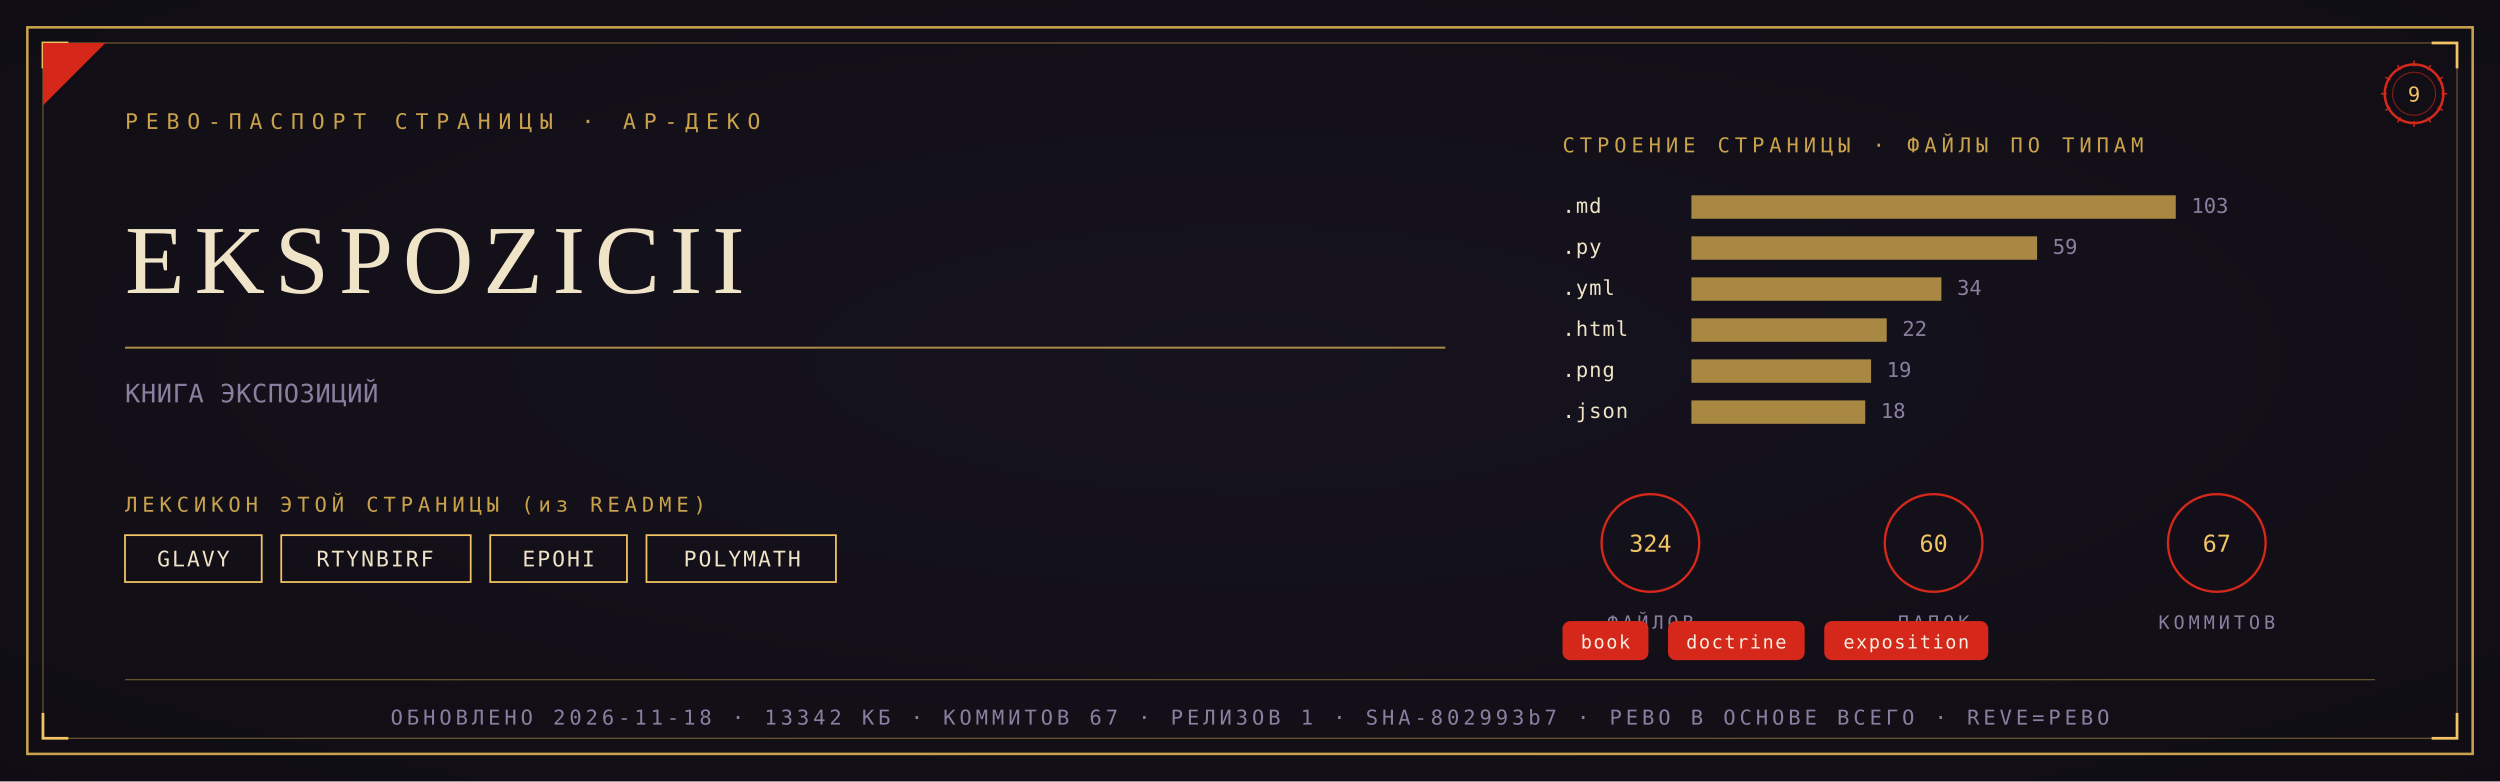
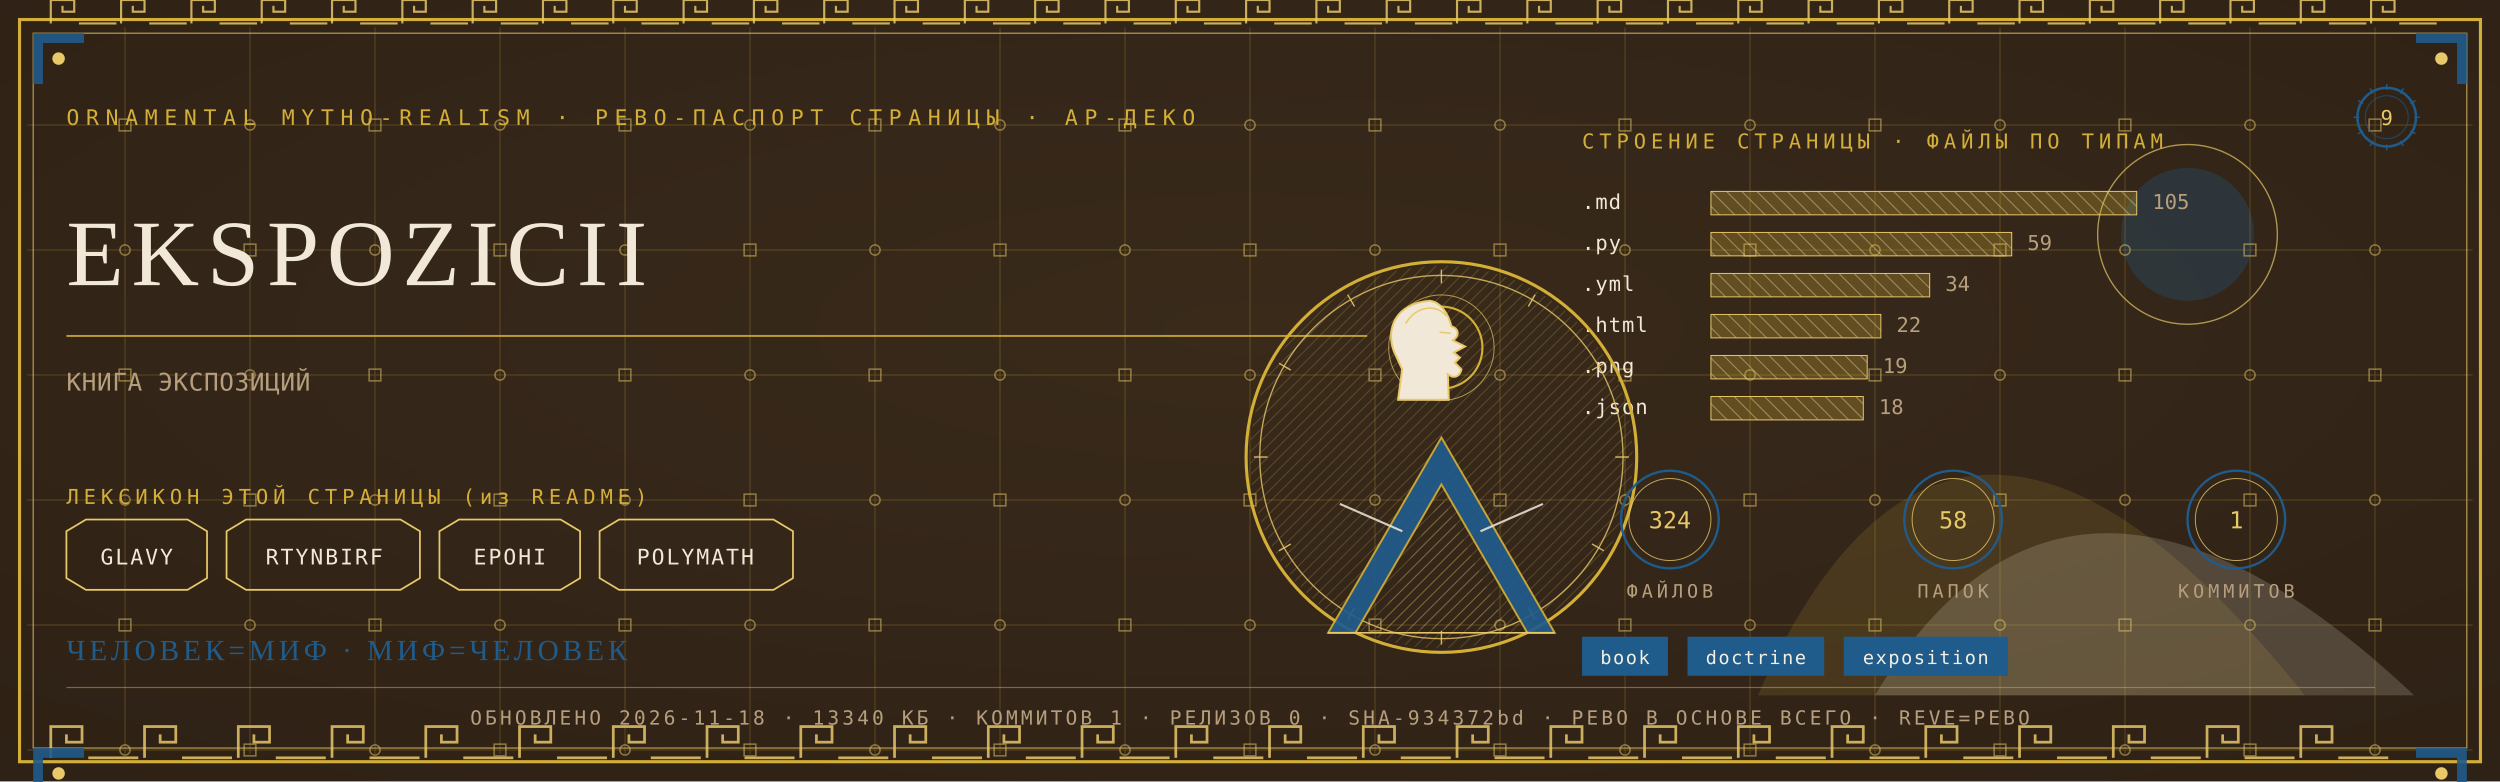
<svg xmlns="http://www.w3.org/2000/svg" viewBox="0 0 1280 400" width="1280" height="400">
  <defs>
-     <radialGradient id="rp9" cx="0.5" cy="0.46" r="1.05">
-       <stop offset="0" stop-color="#171320" />
-       <stop offset="1" stop-color="#0C0A0F" />
+     <radialGradient id="rp9" cx="0.5" cy="0.42" r="1.1">
+       <stop offset="0" stop-color="#3A2A1B" />
+       <stop offset="1" stop-color="#2A1D12" />
    </radialGradient>
+     <pattern id="hatchm" width="4.2" height="4.2" patternUnits="userSpaceOnUse" patternTransform="rotate(45)">
+       <rect width="4.2" height="4.2" fill="none" />
+       <line x1="0" y1="0" x2="0" y2="4.2" stroke="#E8C868" stroke-width="0.5" />
+     </pattern>
+     <pattern id="hatchv" width="5.5" height="5.5" patternUnits="userSpaceOnUse" patternTransform="rotate(-45)">
+       <rect width="5.5" height="5.5" fill="none" />
+       <line x1="0" y1="0" x2="0" y2="5.5" stroke="#F1E8D8" stroke-width="0.5" />
+     </pattern>
  </defs>
-   <rect width="1280" height="400" fill="#0C0A0F" />
-   <rect width="1280" height="400" fill="url(#rp9)" opacity="0.92" />
-   <rect x="14" y="14" width="1252" height="372" fill="none" stroke="#C9A24B" stroke-width="1.3" />
-   <rect x="22" y="22" width="1236" height="356" fill="none" stroke="#C9A24B" stroke-width="0.55" opacity="0.55" />
-   <path d="M 22 35 L 22 22 L 35 22" fill="none" stroke="#F2C464" stroke-width="1.4" />
-   <path d="M 1258 35 L 1258 22 L 1245 22" fill="none" stroke="#F2C464" stroke-width="1.4" />
-   <path d="M 22 365 L 22 378 L 35 378" fill="none" stroke="#F2C464" stroke-width="1.4" />
-   <path d="M 1258 365 L 1258 378 L 1245 378" fill="none" stroke="#F2C464" stroke-width="1.4" />
-   <path d="M 22 54 L 22 22 L 54 22 Z" fill="#D5281B" />
-   <text x="64" y="66" font-family="'Cascadia Mono', ui-monospace, Consolas, monospace" font-size="11" fill="#C9A24B" letter-spacing="4">РЕВО-ПАСПОРТ СТРАНИЦЫ · АР-ДЕКО</text>
-   <g transform="translate(1236,48)">
-     <circle r="15" fill="none" stroke="#D5281B" stroke-width="1.3" />
-     <circle r="11" fill="none" stroke="#D5281B" stroke-width="0.55" opacity="0.6" />
-     <text y="4" text-anchor="middle" font-family="'Cascadia Mono', ui-monospace, Consolas, monospace" font-size="10.5" fill="#F2C464">9</text>
-     <g stroke="#D5281B" stroke-width="0.7">
+   <rect width="1280" height="400" fill="#2A1D12" />
+   <rect width="1280" height="400" fill="url(#rp9)" opacity="0.94" />
+   <path d="M 900 356 Q 1000 130 1180 356 Z" fill="#D4AF37" opacity="0.14" />
+   <path d="M 960 356 Q 1060 190 1236 356 Z" fill="#F1E8D8" opacity="0.18" />
+   <circle cx="1120" cy="120" r="34" fill="#1F5B8B" opacity="0.30" />
+   <circle cx="1120" cy="120" r="46" fill="none" stroke="#E8C868" stroke-width="0.7" opacity="0.7" />
+   <g stroke="#D4AF37" stroke-width="0.45" opacity="0.30">
+     <line x1="64" y1="14" x2="64" y2="386" />
+     <line x1="128" y1="14" x2="128" y2="386" />
+     <line x1="192" y1="14" x2="192" y2="386" />
+     <line x1="256" y1="14" x2="256" y2="386" />
+     <line x1="320" y1="14" x2="320" y2="386" />
+     <line x1="384" y1="14" x2="384" y2="386" />
+     <line x1="448" y1="14" x2="448" y2="386" />
+     <line x1="512" y1="14" x2="512" y2="386" />
+     <line x1="576" y1="14" x2="576" y2="386" />
+     <line x1="640" y1="14" x2="640" y2="386" />
+     <line x1="704" y1="14" x2="704" y2="386" />
+     <line x1="768" y1="14" x2="768" y2="386" />
+     <line x1="832" y1="14" x2="832" y2="386" />
+     <line x1="896" y1="14" x2="896" y2="386" />
+     <line x1="960" y1="14" x2="960" y2="386" />
+     <line x1="1024" y1="14" x2="1024" y2="386" />
+     <line x1="1088" y1="14" x2="1088" y2="386" />
+     <line x1="1152" y1="14" x2="1152" y2="386" />
+     <line x1="1216" y1="14" x2="1216" y2="386" />
+     <line x1="14" y1="64" x2="1266" y2="64" />
+     <line x1="14" y1="128" x2="1266" y2="128" />
+     <line x1="14" y1="192" x2="1266" y2="192" />
+     <line x1="14" y1="256" x2="1266" y2="256" />
+     <line x1="14" y1="320" x2="1266" y2="320" />
+     <line x1="14" y1="384" x2="1266" y2="384" />
+   </g>
+   <g fill="none" stroke="#E8C868" stroke-width="0.8" opacity="0.5">
+     <rect x="61" y="61" width="6" height="6" />
+     <circle cx="64" cy="128" r="2.6" />
+     <rect x="61" y="189" width="6" height="6" />
+     <circle cx="64" cy="256" r="2.6" />
+     <rect x="61" y="317" width="6" height="6" />
+     <circle cx="64" cy="384" r="2.6" />
+     <circle cx="128" cy="64" r="2.6" />
+     <rect x="125" y="125" width="6" height="6" />
+     <circle cx="128" cy="192" r="2.6" />
+     <rect x="125" y="253" width="6" height="6" />
+     <circle cx="128" cy="320" r="2.6" />
+     <rect x="125" y="381" width="6" height="6" />
+     <rect x="189" y="61" width="6" height="6" />
+     <circle cx="192" cy="128" r="2.6" />
+     <rect x="189" y="189" width="6" height="6" />
+     <circle cx="192" cy="256" r="2.6" />
+     <rect x="189" y="317" width="6" height="6" />
+     <circle cx="192" cy="384" r="2.6" />
+     <circle cx="256" cy="64" r="2.6" />
+     <rect x="253" y="125" width="6" height="6" />
+     <circle cx="256" cy="192" r="2.6" />
+     <rect x="253" y="253" width="6" height="6" />
+     <circle cx="256" cy="320" r="2.6" />
+     <rect x="253" y="381" width="6" height="6" />
+     <rect x="317" y="61" width="6" height="6" />
+     <circle cx="320" cy="128" r="2.6" />
+     <rect x="317" y="189" width="6" height="6" />
+     <circle cx="320" cy="256" r="2.6" />
+     <rect x="317" y="317" width="6" height="6" />
+     <circle cx="320" cy="384" r="2.6" />
+     <circle cx="384" cy="64" r="2.6" />
+     <rect x="381" y="125" width="6" height="6" />
+     <circle cx="384" cy="192" r="2.6" />
+     <rect x="381" y="253" width="6" height="6" />
+     <circle cx="384" cy="320" r="2.6" />
+     <rect x="381" y="381" width="6" height="6" />
+     <rect x="445" y="61" width="6" height="6" />
+     <circle cx="448" cy="128" r="2.6" />
+     <rect x="445" y="189" width="6" height="6" />
+     <circle cx="448" cy="256" r="2.6" />
+     <rect x="445" y="317" width="6" height="6" />
+     <circle cx="448" cy="384" r="2.6" />
+     <circle cx="512" cy="64" r="2.6" />
+     <rect x="509" y="125" width="6" height="6" />
+     <circle cx="512" cy="192" r="2.6" />
+     <rect x="509" y="253" width="6" height="6" />
+     <circle cx="512" cy="320" r="2.6" />
+     <rect x="509" y="381" width="6" height="6" />
+     <rect x="573" y="61" width="6" height="6" />
+     <circle cx="576" cy="128" r="2.6" />
+     <rect x="573" y="189" width="6" height="6" />
+     <circle cx="576" cy="256" r="2.6" />
+     <rect x="573" y="317" width="6" height="6" />
+     <circle cx="576" cy="384" r="2.6" />
+     <circle cx="640" cy="64" r="2.6" />
+     <rect x="637" y="125" width="6" height="6" />
+     <circle cx="640" cy="192" r="2.6" />
+     <rect x="637" y="253" width="6" height="6" />
+     <circle cx="640" cy="320" r="2.6" />
+     <rect x="637" y="381" width="6" height="6" />
+     <rect x="701" y="61" width="6" height="6" />
+     <circle cx="704" cy="128" r="2.6" />
+     <rect x="701" y="189" width="6" height="6" />
+     <circle cx="704" cy="256" r="2.6" />
+     <rect x="701" y="317" width="6" height="6" />
+     <circle cx="704" cy="384" r="2.6" />
+     <circle cx="768" cy="64" r="2.6" />
+     <rect x="765" y="125" width="6" height="6" />
+     <circle cx="768" cy="192" r="2.6" />
+     <rect x="765" y="253" width="6" height="6" />
+     <circle cx="768" cy="320" r="2.6" />
+     <rect x="765" y="381" width="6" height="6" />
+     <rect x="829" y="61" width="6" height="6" />
+     <circle cx="832" cy="128" r="2.6" />
+     <rect x="829" y="189" width="6" height="6" />
+     <circle cx="832" cy="256" r="2.6" />
+     <rect x="829" y="317" width="6" height="6" />
+     <circle cx="832" cy="384" r="2.6" />
+     <circle cx="896" cy="64" r="2.6" />
+     <rect x="893" y="125" width="6" height="6" />
+     <circle cx="896" cy="192" r="2.6" />
+     <rect x="893" y="253" width="6" height="6" />
+     <circle cx="896" cy="320" r="2.6" />
+     <rect x="893" y="381" width="6" height="6" />
+     <rect x="957" y="61" width="6" height="6" />
+     <circle cx="960" cy="128" r="2.6" />
+     <rect x="957" y="189" width="6" height="6" />
+     <circle cx="960" cy="256" r="2.6" />
+     <rect x="957" y="317" width="6" height="6" />
+     <circle cx="960" cy="384" r="2.6" />
+     <circle cx="1024" cy="64" r="2.6" />
+     <rect x="1021" y="125" width="6" height="6" />
+     <circle cx="1024" cy="192" r="2.6" />
+     <rect x="1021" y="253" width="6" height="6" />
+     <circle cx="1024" cy="320" r="2.6" />
+     <rect x="1021" y="381" width="6" height="6" />
+     <rect x="1085" y="61" width="6" height="6" />
+     <circle cx="1088" cy="128" r="2.6" />
+     <rect x="1085" y="189" width="6" height="6" />
+     <circle cx="1088" cy="256" r="2.6" />
+     <rect x="1085" y="317" width="6" height="6" />
+     <circle cx="1088" cy="384" r="2.6" />
+     <circle cx="1152" cy="64" r="2.6" />
+     <rect x="1149" y="125" width="6" height="6" />
+     <circle cx="1152" cy="192" r="2.6" />
+     <rect x="1149" y="253" width="6" height="6" />
+     <circle cx="1152" cy="320" r="2.6" />
+     <rect x="1149" y="381" width="6" height="6" />
+     <rect x="1213" y="61" width="6" height="6" />
+     <circle cx="1216" cy="128" r="2.6" />
+     <rect x="1213" y="189" width="6" height="6" />
+     <circle cx="1216" cy="256" r="2.6" />
+     <rect x="1213" y="317" width="6" height="6" />
+     <circle cx="1216" cy="384" r="2.6" />
+   </g>
+   <rect x="10" y="10" width="1260" height="380" fill="none" stroke="#D4AF37" stroke-width="1.6" />
+   <rect x="17" y="17" width="1246" height="366" fill="none" stroke="#E8C868" stroke-width="0.6" opacity="0.75" />
+   <g fill="none" stroke="#E8C868" stroke-width="1.4" opacity="0.85">
+     <path d="M 26 388 L 26 372 L 42 372 L 42 380.0 L 34.0 380.0 L 34.0 376.0" />
+     <line x1="45.2" y1="388" x2="70.8" y2="388" />
+     <path d="M 74 388 L 74 372 L 90 372 L 90 380.0 L 82.0 380.0 L 82.0 376.0" />
+     <line x1="93.2" y1="388" x2="118.8" y2="388" />
+     <path d="M 122 388 L 122 372 L 138 372 L 138 380.0 L 130.0 380.0 L 130.0 376.0" />
+     <line x1="141.2" y1="388" x2="166.8" y2="388" />
+     <path d="M 170 388 L 170 372 L 186 372 L 186 380.0 L 178.0 380.0 L 178.0 376.0" />
+     <line x1="189.2" y1="388" x2="214.8" y2="388" />
+     <path d="M 218 388 L 218 372 L 234 372 L 234 380.0 L 226.0 380.0 L 226.0 376.0" />
+     <line x1="237.2" y1="388" x2="262.8" y2="388" />
+     <path d="M 266 388 L 266 372 L 282 372 L 282 380.0 L 274.0 380.0 L 274.0 376.0" />
+     <line x1="285.2" y1="388" x2="310.8" y2="388" />
+     <path d="M 314 388 L 314 372 L 330 372 L 330 380.0 L 322.0 380.0 L 322.0 376.0" />
+     <line x1="333.2" y1="388" x2="358.8" y2="388" />
+     <path d="M 362 388 L 362 372 L 378 372 L 378 380.0 L 370.0 380.0 L 370.0 376.0" />
+     <line x1="381.2" y1="388" x2="406.8" y2="388" />
+     <path d="M 410 388 L 410 372 L 426 372 L 426 380.0 L 418.0 380.0 L 418.0 376.0" />
+     <line x1="429.2" y1="388" x2="454.8" y2="388" />
+     <path d="M 458 388 L 458 372 L 474 372 L 474 380.0 L 466.0 380.0 L 466.0 376.0" />
+     <line x1="477.2" y1="388" x2="502.8" y2="388" />
+     <path d="M 506 388 L 506 372 L 522 372 L 522 380.0 L 514.0 380.0 L 514.0 376.0" />
+     <line x1="525.2" y1="388" x2="550.8" y2="388" />
+     <path d="M 554 388 L 554 372 L 570 372 L 570 380.0 L 562.0 380.0 L 562.0 376.0" />
+     <line x1="573.2" y1="388" x2="598.8" y2="388" />
+     <path d="M 602 388 L 602 372 L 618 372 L 618 380.0 L 610.0 380.0 L 610.0 376.0" />
+     <line x1="621.2" y1="388" x2="646.8" y2="388" />
+     <path d="M 650 388 L 650 372 L 666 372 L 666 380.0 L 658.0 380.0 L 658.0 376.0" />
+     <line x1="669.2" y1="388" x2="694.8" y2="388" />
+     <path d="M 698 388 L 698 372 L 714 372 L 714 380.0 L 706.0 380.0 L 706.0 376.0" />
+     <line x1="717.2" y1="388" x2="742.8" y2="388" />
+     <path d="M 746 388 L 746 372 L 762 372 L 762 380.0 L 754.0 380.0 L 754.0 376.0" />
+     <line x1="765.2" y1="388" x2="790.8" y2="388" />
+     <path d="M 794 388 L 794 372 L 810 372 L 810 380.0 L 802.0 380.0 L 802.0 376.0" />
+     <line x1="813.2" y1="388" x2="838.8" y2="388" />
+     <path d="M 842 388 L 842 372 L 858 372 L 858 380.0 L 850.0 380.0 L 850.0 376.0" />
+     <line x1="861.2" y1="388" x2="886.8" y2="388" />
+     <path d="M 890 388 L 890 372 L 906 372 L 906 380.0 L 898.0 380.0 L 898.0 376.0" />
+     <line x1="909.2" y1="388" x2="934.8" y2="388" />
+     <path d="M 938 388 L 938 372 L 954 372 L 954 380.0 L 946.0 380.0 L 946.0 376.0" />
+     <line x1="957.2" y1="388" x2="982.8" y2="388" />
+     <path d="M 986 388 L 986 372 L 1002 372 L 1002 380.0 L 994.0 380.0 L 994.0 376.0" />
+     <line x1="1005.2" y1="388" x2="1030.8" y2="388" />
+     <path d="M 1034 388 L 1034 372 L 1050 372 L 1050 380.0 L 1042.0 380.0 L 1042.0 376.0" />
+     <line x1="1053.2" y1="388" x2="1078.8" y2="388" />
+     <path d="M 1082 388 L 1082 372 L 1098 372 L 1098 380.0 L 1090.0 380.0 L 1090.0 376.0" />
+     <line x1="1101.2" y1="388" x2="1126.8" y2="388" />
+     <path d="M 1130 388 L 1130 372 L 1146 372 L 1146 380.0 L 1138.0 380.0 L 1138.0 376.0" />
+     <line x1="1149.2" y1="388" x2="1174.8" y2="388" />
+     <path d="M 1178 388 L 1178 372 L 1194 372 L 1194 380.0 L 1186.0 380.0 L 1186.0 376.0" />
+     <line x1="1197.2" y1="388" x2="1222.8" y2="388" />
+   </g>
+   <g fill="none" stroke="#E8C868" stroke-width="1.1" opacity="0.85">
+     <path d="M 26 12 L 26 0 L 38 0 L 38 6.0 L 32.0 6.0 L 32.0 3.0" />
+     <line x1="40.4" y1="12" x2="59.6" y2="12" />
+     <path d="M 62 12 L 62 0 L 74 0 L 74 6.0 L 68.0 6.0 L 68.0 3.0" />
+     <line x1="76.4" y1="12" x2="95.6" y2="12" />
+     <path d="M 98 12 L 98 0 L 110 0 L 110 6.0 L 104.0 6.0 L 104.0 3.0" />
+     <line x1="112.4" y1="12" x2="131.6" y2="12" />
+     <path d="M 134 12 L 134 0 L 146 0 L 146 6.0 L 140.0 6.0 L 140.0 3.0" />
+     <line x1="148.4" y1="12" x2="167.6" y2="12" />
+     <path d="M 170 12 L 170 0 L 182 0 L 182 6.0 L 176.0 6.0 L 176.0 3.0" />
+     <line x1="184.4" y1="12" x2="203.6" y2="12" />
+     <path d="M 206 12 L 206 0 L 218 0 L 218 6.0 L 212.0 6.0 L 212.0 3.0" />
+     <line x1="220.4" y1="12" x2="239.6" y2="12" />
+     <path d="M 242 12 L 242 0 L 254 0 L 254 6.0 L 248.0 6.0 L 248.0 3.0" />
+     <line x1="256.4" y1="12" x2="275.6" y2="12" />
+     <path d="M 278 12 L 278 0 L 290 0 L 290 6.0 L 284.0 6.0 L 284.0 3.0" />
+     <line x1="292.4" y1="12" x2="311.6" y2="12" />
+     <path d="M 314 12 L 314 0 L 326 0 L 326 6.0 L 320.0 6.0 L 320.0 3.0" />
+     <line x1="328.4" y1="12" x2="347.6" y2="12" />
+     <path d="M 350 12 L 350 0 L 362 0 L 362 6.0 L 356.0 6.0 L 356.0 3.0" />
+     <line x1="364.4" y1="12" x2="383.6" y2="12" />
+     <path d="M 386 12 L 386 0 L 398 0 L 398 6.0 L 392.0 6.0 L 392.0 3.0" />
+     <line x1="400.4" y1="12" x2="419.6" y2="12" />
+     <path d="M 422 12 L 422 0 L 434 0 L 434 6.0 L 428.0 6.0 L 428.0 3.0" />
+     <line x1="436.4" y1="12" x2="455.6" y2="12" />
+     <path d="M 458 12 L 458 0 L 470 0 L 470 6.0 L 464.0 6.0 L 464.0 3.0" />
+     <line x1="472.4" y1="12" x2="491.6" y2="12" />
+     <path d="M 494 12 L 494 0 L 506 0 L 506 6.0 L 500.0 6.0 L 500.0 3.0" />
+     <line x1="508.4" y1="12" x2="527.6" y2="12" />
+     <path d="M 530 12 L 530 0 L 542 0 L 542 6.0 L 536.0 6.0 L 536.0 3.0" />
+     <line x1="544.4" y1="12" x2="563.6" y2="12" />
+     <path d="M 566 12 L 566 0 L 578 0 L 578 6.0 L 572.0 6.0 L 572.0 3.0" />
+     <line x1="580.4" y1="12" x2="599.6" y2="12" />
+     <path d="M 602 12 L 602 0 L 614 0 L 614 6.0 L 608.0 6.0 L 608.0 3.0" />
+     <line x1="616.4" y1="12" x2="635.6" y2="12" />
+     <path d="M 638 12 L 638 0 L 650 0 L 650 6.0 L 644.0 6.0 L 644.0 3.0" />
+     <line x1="652.4" y1="12" x2="671.6" y2="12" />
+     <path d="M 674 12 L 674 0 L 686 0 L 686 6.0 L 680.0 6.0 L 680.0 3.0" />
+     <line x1="688.4" y1="12" x2="707.6" y2="12" />
+     <path d="M 710 12 L 710 0 L 722 0 L 722 6.0 L 716.0 6.0 L 716.0 3.0" />
+     <line x1="724.4" y1="12" x2="743.6" y2="12" />
+     <path d="M 746 12 L 746 0 L 758 0 L 758 6.0 L 752.0 6.0 L 752.0 3.0" />
+     <line x1="760.4" y1="12" x2="779.6" y2="12" />
+     <path d="M 782 12 L 782 0 L 794 0 L 794 6.0 L 788.0 6.0 L 788.0 3.0" />
+     <line x1="796.4" y1="12" x2="815.6" y2="12" />
+     <path d="M 818 12 L 818 0 L 830 0 L 830 6.0 L 824.0 6.0 L 824.0 3.0" />
+     <line x1="832.4" y1="12" x2="851.6" y2="12" />
+     <path d="M 854 12 L 854 0 L 866 0 L 866 6.0 L 860.0 6.0 L 860.0 3.0" />
+     <line x1="868.4" y1="12" x2="887.6" y2="12" />
+     <path d="M 890 12 L 890 0 L 902 0 L 902 6.0 L 896.0 6.0 L 896.0 3.0" />
+     <line x1="904.4" y1="12" x2="923.6" y2="12" />
+     <path d="M 926 12 L 926 0 L 938 0 L 938 6.0 L 932.0 6.0 L 932.0 3.0" />
+     <line x1="940.4" y1="12" x2="959.6" y2="12" />
+     <path d="M 962 12 L 962 0 L 974 0 L 974 6.0 L 968.0 6.0 L 968.0 3.0" />
+     <line x1="976.4" y1="12" x2="995.6" y2="12" />
+     <path d="M 998 12 L 998 0 L 1010 0 L 1010 6.0 L 1004.0 6.0 L 1004.0 3.0" />
+     <line x1="1012.4" y1="12" x2="1031.6" y2="12" />
+     <path d="M 1034 12 L 1034 0 L 1046 0 L 1046 6.0 L 1040.0 6.0 L 1040.0 3.0" />
+     <line x1="1048.4" y1="12" x2="1067.6" y2="12" />
+     <path d="M 1070 12 L 1070 0 L 1082 0 L 1082 6.0 L 1076.0 6.0 L 1076.0 3.0" />
+     <line x1="1084.4" y1="12" x2="1103.6" y2="12" />
+     <path d="M 1106 12 L 1106 0 L 1118 0 L 1118 6.0 L 1112.0 6.0 L 1112.0 3.0" />
+     <line x1="1120.4" y1="12" x2="1139.6" y2="12" />
+     <path d="M 1142 12 L 1142 0 L 1154 0 L 1154 6.0 L 1148.0 6.0 L 1148.0 3.0" />
+     <line x1="1156.4" y1="12" x2="1175.6" y2="12" />
+     <path d="M 1178 12 L 1178 0 L 1190 0 L 1190 6.0 L 1184.0 6.0 L 1184.0 3.0" />
+     <line x1="1192.4" y1="12" x2="1211.6" y2="12" />
+     <path d="M 1214 12 L 1214 0 L 1226 0 L 1226 6.0 L 1220.0 6.0 L 1220.0 3.0" />
+     <line x1="1228.4" y1="12" x2="1247.6" y2="12" />
+   </g>
+   <g transform="translate(17,17) scale(1,1)">
+     <path d="M 0 0 L 26 0 L 26 5 L 5 5 L 5 26 L 0 26 Z" fill="#1F5B8B" opacity="0.9" />
+     <circle cx="13" cy="13" r="3.2" fill="#E8C868" />
+   </g>
+   <g transform="translate(1263,17) scale(-1,1)">
+     <path d="M 0 0 L 26 0 L 26 5 L 5 5 L 5 26 L 0 26 Z" fill="#1F5B8B" opacity="0.9" />
+     <circle cx="13" cy="13" r="3.2" fill="#E8C868" />
+   </g>
+   <g transform="translate(17,383) scale(1,1)">
+     <path d="M 0 0 L 26 0 L 26 5 L 5 5 L 5 26 L 0 26 Z" fill="#1F5B8B" opacity="0.9" />
+     <circle cx="13" cy="13" r="3.2" fill="#E8C868" />
+   </g>
+   <g transform="translate(1263,383) scale(-1,1)">
+     <path d="M 0 0 L 26 0 L 26 5 L 5 5 L 5 26 L 0 26 Z" fill="#1F5B8B" opacity="0.9" />
+     <circle cx="13" cy="13" r="3.2" fill="#E8C868" />
+   </g>
+   <text x="34" y="64" font-family="'Cascadia Mono', ui-monospace, Consolas, monospace" font-size="11" fill="#D4AF37" letter-spacing="3.4">ORNAMENTAL MYTHO-REALISM · РЕВО-ПАСПОРТ СТРАНИЦЫ · АР-ДЕКО</text>
+   <g transform="translate(1222,60)">
+     <circle r="15" fill="none" stroke="#1F5B8B" stroke-width="1.3" />
+     <circle r="11" fill="none" stroke="#1F5B8B" stroke-width="0.55" opacity="0.6" />
+     <text y="4" text-anchor="middle" font-family="'Cascadia Mono', ui-monospace, Consolas, monospace" font-size="10.5" fill="#E8C868">9</text>
+     <g stroke="#1F5B8B" stroke-width="0.7">
      <line x1="0" y1="-17" x2="0" y2="-14" transform="rotate(0)" />
      <line x1="0" y1="-17" x2="0" y2="-14" transform="rotate(30)" />
      <line x1="0" y1="-17" x2="0" y2="-14" transform="rotate(60)" />
      <line x1="0" y1="-17" x2="0" y2="-14" transform="rotate(90)" />
      <line x1="0" y1="-17" x2="0" y2="-14" transform="rotate(120)" />
      <line x1="0" y1="-17" x2="0" y2="-14" transform="rotate(150)" />
      <line x1="0" y1="-17" x2="0" y2="-14" transform="rotate(180)" />
      <line x1="0" y1="-17" x2="0" y2="-14" transform="rotate(210)" />
      <line x1="0" y1="-17" x2="0" y2="-14" transform="rotate(240)" />
      <line x1="0" y1="-17" x2="0" y2="-14" transform="rotate(270)" />
      <line x1="0" y1="-17" x2="0" y2="-14" transform="rotate(300)" />
      <line x1="0" y1="-17" x2="0" y2="-14" transform="rotate(330)" />
    </g>
  </g>
-   <text x="64" y="150" font-family="Georgia, 'Times New Roman', serif" font-size="50.0" fill="#EFE3C8" letter-spacing="5">EKSPOZICII</text>
-   <line x1="64" y1="178" x2="740" y2="178" stroke="#C9A24B" stroke-width="1" opacity="0.85" />
-   <text x="64" y="206" font-family="'Cascadia Mono', ui-monospace, Consolas, monospace" font-size="13" fill="#8A7FA0" letter-spacing="0.3">КНИГА ЭКСПОЗИЦИЙ</text>
-   <text x="64" y="262" font-family="'Cascadia Mono', ui-monospace, Consolas, monospace" font-size="10.5" fill="#C9A24B" letter-spacing="2.5">ЛЕКСИКОН ЭТОЙ СТРАНИЦЫ (из README)</text>
-   <rect x="64" y="274" width="70" height="24" fill="none" stroke="#F2C464" stroke-width="0.9" />
-   <text x="99" y="290" text-anchor="middle" font-family="'Cascadia Mono', ui-monospace, Consolas, monospace" font-size="11" fill="#EFE3C8" letter-spacing="1">GLAVY</text>
-   <rect x="144" y="274" width="97" height="24" fill="none" stroke="#F2C464" stroke-width="0.9" />
-   <text x="192" y="290" text-anchor="middle" font-family="'Cascadia Mono', ui-monospace, Consolas, monospace" font-size="11" fill="#EFE3C8" letter-spacing="1">RTYNBIRF</text>
-   <rect x="251" y="274" width="70" height="24" fill="none" stroke="#F2C464" stroke-width="0.9" />
-   <text x="286" y="290" text-anchor="middle" font-family="'Cascadia Mono', ui-monospace, Consolas, monospace" font-size="11" fill="#EFE3C8" letter-spacing="1">EPOHI</text>
-   <rect x="331" y="274" width="97" height="24" fill="none" stroke="#F2C464" stroke-width="0.9" />
-   <text x="380" y="290" text-anchor="middle" font-family="'Cascadia Mono', ui-monospace, Consolas, monospace" font-size="11" fill="#EFE3C8" letter-spacing="1">POLYMATH</text>
-   <text x="800" y="78" font-family="'Cascadia Mono', ui-monospace, Consolas, monospace" font-size="10.5" fill="#C9A24B" letter-spacing="2.5">СТРОЕНИЕ СТРАНИЦЫ · ФАЙЛЫ ПО ТИПАМ</text>
-   <text x="800" y="109" font-family="'Cascadia Mono', ui-monospace, Consolas, monospace" font-size="10.5" fill="#EFE3C8" letter-spacing="0.5">.md</text>
-   <rect x="866" y="100" width="248" height="12" fill="#C9A24B" opacity="0.82" />
-   <text x="1122" y="109" font-family="'Cascadia Mono', ui-monospace, Consolas, monospace" font-size="10.5" fill="#8A7FA0">103</text>
-   <text x="800" y="130" font-family="'Cascadia Mono', ui-monospace, Consolas, monospace" font-size="10.5" fill="#EFE3C8" letter-spacing="0.5">.py</text>
-   <rect x="866" y="121" width="177" height="12" fill="#C9A24B" opacity="0.82" />
-   <text x="1051" y="130" font-family="'Cascadia Mono', ui-monospace, Consolas, monospace" font-size="10.5" fill="#8A7FA0">59</text>
-   <text x="800" y="151" font-family="'Cascadia Mono', ui-monospace, Consolas, monospace" font-size="10.5" fill="#EFE3C8" letter-spacing="0.5">.yml</text>
-   <rect x="866" y="142" width="128" height="12" fill="#C9A24B" opacity="0.82" />
-   <text x="1002" y="151" font-family="'Cascadia Mono', ui-monospace, Consolas, monospace" font-size="10.5" fill="#8A7FA0">34</text>
-   <text x="800" y="172" font-family="'Cascadia Mono', ui-monospace, Consolas, monospace" font-size="10.5" fill="#EFE3C8" letter-spacing="0.5">.html</text>
-   <rect x="866" y="163" width="100" height="12" fill="#C9A24B" opacity="0.82" />
-   <text x="974" y="172" font-family="'Cascadia Mono', ui-monospace, Consolas, monospace" font-size="10.5" fill="#8A7FA0">22</text>
-   <text x="800" y="193" font-family="'Cascadia Mono', ui-monospace, Consolas, monospace" font-size="10.5" fill="#EFE3C8" letter-spacing="0.5">.png</text>
-   <rect x="866" y="184" width="92" height="12" fill="#C9A24B" opacity="0.82" />
-   <text x="966" y="193" font-family="'Cascadia Mono', ui-monospace, Consolas, monospace" font-size="10.5" fill="#8A7FA0">19</text>
-   <text x="800" y="214" font-family="'Cascadia Mono', ui-monospace, Consolas, monospace" font-size="10.5" fill="#EFE3C8" letter-spacing="0.5">.json</text>
-   <rect x="866" y="205" width="89" height="12" fill="#C9A24B" opacity="0.82" />
-   <text x="963" y="214" font-family="'Cascadia Mono', ui-monospace, Consolas, monospace" font-size="10.5" fill="#8A7FA0">18</text>
-   <g transform="translate(845,278)">
-     <circle r="25" fill="none" stroke="#D5281B" stroke-width="1.2" />
-     <text y="4.5" text-anchor="middle" font-family="'Cascadia Mono', ui-monospace, Consolas, monospace" font-size="12" fill="#F2C464">324</text>
-     <text y="44" text-anchor="middle" font-family="'Cascadia Mono', ui-monospace, Consolas, monospace" font-size="9.5" fill="#8A7FA0" letter-spacing="2">ФАЙЛОВ</text>
-   </g>
-   <g transform="translate(990,278)">
-     <circle r="25" fill="none" stroke="#D5281B" stroke-width="1.2" />
-     <text y="4.5" text-anchor="middle" font-family="'Cascadia Mono', ui-monospace, Consolas, monospace" font-size="12" fill="#F2C464">60</text>
-     <text y="44" text-anchor="middle" font-family="'Cascadia Mono', ui-monospace, Consolas, monospace" font-size="9.5" fill="#8A7FA0" letter-spacing="2">ПАПОК</text>
-   </g>
-   <g transform="translate(1135,278)">
-     <circle r="25" fill="none" stroke="#D5281B" stroke-width="1.2" />
-     <text y="4.5" text-anchor="middle" font-family="'Cascadia Mono', ui-monospace, Consolas, monospace" font-size="12" fill="#F2C464">67</text>
-     <text y="44" text-anchor="middle" font-family="'Cascadia Mono', ui-monospace, Consolas, monospace" font-size="9.5" fill="#8A7FA0" letter-spacing="2">КОММИТОВ</text>
-   </g>
-   <rect x="800" y="318" rx="4" width="44" height="20" fill="#D5281B" />
-   <text x="822" y="332" text-anchor="middle" font-family="'Cascadia Mono', ui-monospace, Consolas, monospace" font-size="9.5" fill="#F5EFE2" letter-spacing="0.8">book</text>
-   <rect x="854" y="318" rx="4" width="70" height="20" fill="#D5281B" />
-   <text x="889" y="332" text-anchor="middle" font-family="'Cascadia Mono', ui-monospace, Consolas, monospace" font-size="9.5" fill="#F5EFE2" letter-spacing="0.8">doctrine</text>
-   <rect x="934" y="318" rx="4" width="84" height="20" fill="#D5281B" />
-   <text x="976" y="332" text-anchor="middle" font-family="'Cascadia Mono', ui-monospace, Consolas, monospace" font-size="9.5" fill="#F5EFE2" letter-spacing="0.8">exposition</text>
-   <line x1="64" y1="348" x2="1216" y2="348" stroke="#C9A24B" stroke-width="0.6" opacity="0.5" />
-   <text x="640" y="371" text-anchor="middle" font-family="'Cascadia Mono', ui-monospace, Consolas, monospace" font-size="10.5" fill="#8A7FA0" letter-spacing="2">ОБНОВЛЕНО 2026-11-18 · 13342 КБ · КОММИТОВ 67 · РЕЛИЗОВ 1 · SHA-802993b7 · РЕВО В ОСНОВЕ ВСЕГО · REVE=РЕВО</text>
+   <text x="34" y="146" font-family="Georgia, 'Times New Roman', serif" font-size="48.0" fill="#F1E8D8" letter-spacing="4">EKSPOZICII</text>
+   <line x1="34" y1="172" x2="700" y2="172" stroke="#D4AF37" stroke-width="1" opacity="0.85" />
+   <text x="34" y="200" font-family="'Cascadia Mono', ui-monospace, Consolas, monospace" font-size="12.5" fill="#B79F7E" letter-spacing="0.3">КНИГА ЭКСПОЗИЦИЙ</text>
+   <text x="34" y="258" font-family="'Cascadia Mono', ui-monospace, Consolas, monospace" font-size="10.5" fill="#D4AF37" letter-spacing="2.5">ЛЕКСИКОН ЭТОЙ СТРАНИЦЫ (из README)</text>
+   <path d="M 34 272 L 44 266 L 96 266 L 106 272 L 106 296 L 96 302 L 44 302 L 34 296 Z" fill="none" stroke="#E8C868" stroke-width="0.9" />
+   <text x="70" y="289" text-anchor="middle" font-family="'Cascadia Mono', ui-monospace, Consolas, monospace" font-size="11" fill="#F1E8D8" letter-spacing="1">GLAVY</text>
+   <path d="M 116 272 L 126 266 L 205 266 L 215 272 L 215 296 L 205 302 L 126 302 L 116 296 Z" fill="none" stroke="#E8C868" stroke-width="0.9" />
+   <text x="166" y="289" text-anchor="middle" font-family="'Cascadia Mono', ui-monospace, Consolas, monospace" font-size="11" fill="#F1E8D8" letter-spacing="1">RTYNBIRF</text>
+   <path d="M 225 272 L 235 266 L 287 266 L 297 272 L 297 296 L 287 302 L 235 302 L 225 296 Z" fill="none" stroke="#E8C868" stroke-width="0.9" />
+   <text x="261" y="289" text-anchor="middle" font-family="'Cascadia Mono', ui-monospace, Consolas, monospace" font-size="11" fill="#F1E8D8" letter-spacing="1">EPOHI</text>
+   <path d="M 307 272 L 317 266 L 396 266 L 406 272 L 406 296 L 396 302 L 317 302 L 307 296 Z" fill="none" stroke="#E8C868" stroke-width="0.9" />
+   <text x="356" y="289" text-anchor="middle" font-family="'Cascadia Mono', ui-monospace, Consolas, monospace" font-size="11" fill="#F1E8D8" letter-spacing="1">POLYMATH</text>
+   <text x="810" y="76" font-family="'Cascadia Mono', ui-monospace, Consolas, monospace" font-size="10.5" fill="#D4AF37" letter-spacing="2.5">СТРОЕНИЕ СТРАНИЦЫ · ФАЙЛЫ ПО ТИПАМ</text>
+   <text x="810" y="107" font-family="'Cascadia Mono', ui-monospace, Consolas, monospace" font-size="10.5" fill="#F1E8D8" letter-spacing="0.5">.md</text>
+   <rect x="876" y="98" width="218" height="12" fill="url(#hatchv)" opacity="0.9" />
+   <rect x="876" y="98" width="218" height="12" fill="#D4AF37" opacity="0.28" />
+   <rect x="876" y="98" width="218" height="12" fill="none" stroke="#E8C868" stroke-width="0.5" />
+   <text x="1102" y="107" font-family="'Cascadia Mono', ui-monospace, Consolas, monospace" font-size="10.5" fill="#B79F7E">105</text>
+   <text x="810" y="128" font-family="'Cascadia Mono', ui-monospace, Consolas, monospace" font-size="10.5" fill="#F1E8D8" letter-spacing="0.5">.py</text>
+   <rect x="876" y="119" width="154" height="12" fill="url(#hatchv)" opacity="0.9" />
+   <rect x="876" y="119" width="154" height="12" fill="#D4AF37" opacity="0.28" />
+   <rect x="876" y="119" width="154" height="12" fill="none" stroke="#E8C868" stroke-width="0.5" />
+   <text x="1038" y="128" font-family="'Cascadia Mono', ui-monospace, Consolas, monospace" font-size="10.5" fill="#B79F7E">59</text>
+   <text x="810" y="149" font-family="'Cascadia Mono', ui-monospace, Consolas, monospace" font-size="10.5" fill="#F1E8D8" letter-spacing="0.5">.yml</text>
+   <rect x="876" y="140" width="112" height="12" fill="url(#hatchv)" opacity="0.9" />
+   <rect x="876" y="140" width="112" height="12" fill="#D4AF37" opacity="0.28" />
+   <rect x="876" y="140" width="112" height="12" fill="none" stroke="#E8C868" stroke-width="0.5" />
+   <text x="996" y="149" font-family="'Cascadia Mono', ui-monospace, Consolas, monospace" font-size="10.5" fill="#B79F7E">34</text>
+   <text x="810" y="170" font-family="'Cascadia Mono', ui-monospace, Consolas, monospace" font-size="10.5" fill="#F1E8D8" letter-spacing="0.5">.html</text>
+   <rect x="876" y="161" width="87" height="12" fill="url(#hatchv)" opacity="0.9" />
+   <rect x="876" y="161" width="87" height="12" fill="#D4AF37" opacity="0.28" />
+   <rect x="876" y="161" width="87" height="12" fill="none" stroke="#E8C868" stroke-width="0.5" />
+   <text x="971" y="170" font-family="'Cascadia Mono', ui-monospace, Consolas, monospace" font-size="10.5" fill="#B79F7E">22</text>
+   <text x="810" y="191" font-family="'Cascadia Mono', ui-monospace, Consolas, monospace" font-size="10.5" fill="#F1E8D8" letter-spacing="0.5">.png</text>
+   <rect x="876" y="182" width="80" height="12" fill="url(#hatchv)" opacity="0.9" />
+   <rect x="876" y="182" width="80" height="12" fill="#D4AF37" opacity="0.28" />
+   <rect x="876" y="182" width="80" height="12" fill="none" stroke="#E8C868" stroke-width="0.5" />
+   <text x="964" y="191" font-family="'Cascadia Mono', ui-monospace, Consolas, monospace" font-size="10.5" fill="#B79F7E">19</text>
+   <text x="810" y="212" font-family="'Cascadia Mono', ui-monospace, Consolas, monospace" font-size="10.5" fill="#F1E8D8" letter-spacing="0.5">.json</text>
+   <rect x="876" y="203" width="78" height="12" fill="url(#hatchv)" opacity="0.9" />
+   <rect x="876" y="203" width="78" height="12" fill="#D4AF37" opacity="0.28" />
+   <rect x="876" y="203" width="78" height="12" fill="none" stroke="#E8C868" stroke-width="0.5" />
+   <text x="962" y="212" font-family="'Cascadia Mono', ui-monospace, Consolas, monospace" font-size="10.5" fill="#B79F7E">18</text>
+   <g transform="translate(738,234)">
+     <circle r="100" fill="none" stroke="#D4AF37" stroke-width="1.6" />
+     <circle r="93" fill="none" stroke="#E8C868" stroke-width="0.7" opacity="0.8" />
+     <circle r="98" fill="url(#hatchm)" opacity="0.4" />
+     <g stroke="#E8C868" stroke-width="0.7" opacity="0.9">
+       <line x1="0" y1="-96" x2="0" y2="-89" transform="rotate(0)" />
+       <line x1="0" y1="-96" x2="0" y2="-89" transform="rotate(30)" />
+       <line x1="0" y1="-96" x2="0" y2="-89" transform="rotate(60)" />
+       <line x1="0" y1="-96" x2="0" y2="-89" transform="rotate(90)" />
+       <line x1="0" y1="-96" x2="0" y2="-89" transform="rotate(120)" />
+       <line x1="0" y1="-96" x2="0" y2="-89" transform="rotate(150)" />
+       <line x1="0" y1="-96" x2="0" y2="-89" transform="rotate(180)" />
+       <line x1="0" y1="-96" x2="0" y2="-89" transform="rotate(210)" />
+       <line x1="0" y1="-96" x2="0" y2="-89" transform="rotate(240)" />
+       <line x1="0" y1="-96" x2="0" y2="-89" transform="rotate(270)" />
+       <line x1="0" y1="-96" x2="0" y2="-89" transform="rotate(300)" />
+       <line x1="0" y1="-96" x2="0" y2="-89" transform="rotate(330)" />
+     </g>
+     <circle cy="-56" r="21" fill="none" stroke="#D4AF37" stroke-width="1.1" />
+     <circle cy="-56" r="27" fill="none" stroke="#E8C868" stroke-width="0.5" opacity="0.7" />
+     <path d="M -6.0 -80.0 C -23.5 -78.7 -28.7 -65.7 -24.3 -54.0 L -20.1 -44.9 L -22.2 -29.3 L 3.8 -29.3 L 3.3 -42.3 C 6.9 -39.7 9.5 -41.5 10.3 -44.9 L 6.9 -48.3 L 9.5 -50.9 L 6.4 -53.5 L 12.1 -56.6 L 5.9 -59.7 C 9.5 -62.3 9.0 -65.7 5.1 -67.0 C 3.8 -72.7 -0.1 -79.5 -6.0 -80.0 Z" fill="#F1E8D8" stroke="#E8C868" stroke-width="1.0" />
+     <g fill="none" stroke="#E8C868" stroke-width="0.8" opacity="0.95">
+       <path d="M -18.3 -68.3 C -13.1 -77.4 -2.7 -78.7 2.5 -72.2" />
+       <path d="M -0.9 -63.9 L 4.8 -63.4" />
+     </g>
+     <path d="M -58.0 90.0 L 0 -10.0 L 58.0 90.0 L 44.0 90.0 L 0 14.0 L -44.0 90.0 Z" fill="#1F5B8B" opacity="0.92" stroke="#D4AF37" stroke-width="1.0" />
+     <path d="M -34.0 88.0 L 0 20.0 L 34.0 88.0" fill="url(#hatchm)" opacity="0.5" stroke="none" />
+     <path d="M -58.0 90.0 L 58.0 90.0" fill="none" stroke="#E8C868" stroke-width="0.8" />
+     <path d="M -52.0 24.0 L -20.0 38.0" fill="none" stroke="#F1E8D8" stroke-width="1.1" opacity="0.85" />
+     <path d="M 52.0 24.0 L 20.0 38.0" fill="none" stroke="#F1E8D8" stroke-width="1.1" opacity="0.85" />
+   </g>
+   <g transform="translate(855,266)">
+     <circle r="25" fill="none" stroke="#1F5B8B" stroke-width="1.2" />
+     <circle r="21" fill="none" stroke="#E8C868" stroke-width="0.5" opacity="0.8" />
+     <text y="4.5" text-anchor="middle" font-family="'Cascadia Mono', ui-monospace, Consolas, monospace" font-size="12" fill="#E8C868">324</text>
+     <text y="40" text-anchor="middle" font-family="'Cascadia Mono', ui-monospace, Consolas, monospace" font-size="9.5" fill="#B79F7E" letter-spacing="2">ФАЙЛОВ</text>
+   </g>
+   <g transform="translate(1000,266)">
+     <circle r="25" fill="none" stroke="#1F5B8B" stroke-width="1.2" />
+     <circle r="21" fill="none" stroke="#E8C868" stroke-width="0.5" opacity="0.8" />
+     <text y="4.5" text-anchor="middle" font-family="'Cascadia Mono', ui-monospace, Consolas, monospace" font-size="12" fill="#E8C868">58</text>
+     <text y="40" text-anchor="middle" font-family="'Cascadia Mono', ui-monospace, Consolas, monospace" font-size="9.5" fill="#B79F7E" letter-spacing="2">ПАПОК</text>
+   </g>
+   <g transform="translate(1145,266)">
+     <circle r="25" fill="none" stroke="#1F5B8B" stroke-width="1.2" />
+     <circle r="21" fill="none" stroke="#E8C868" stroke-width="0.5" opacity="0.8" />
+     <text y="4.5" text-anchor="middle" font-family="'Cascadia Mono', ui-monospace, Consolas, monospace" font-size="12" fill="#E8C868">1</text>
+     <text y="40" text-anchor="middle" font-family="'Cascadia Mono', ui-monospace, Consolas, monospace" font-size="9.5" fill="#B79F7E" letter-spacing="2">КОММИТОВ</text>
+   </g>
+   <rect x="810" y="326" rx="0" width="44" height="20" fill="#1F5B8B" />
+   <text x="832" y="340" text-anchor="middle" font-family="'Cascadia Mono', ui-monospace, Consolas, monospace" font-size="9.5" fill="#F5EFE2" letter-spacing="0.8">book</text>
+   <rect x="864" y="326" rx="0" width="70" height="20" fill="#1F5B8B" />
+   <text x="899" y="340" text-anchor="middle" font-family="'Cascadia Mono', ui-monospace, Consolas, monospace" font-size="9.5" fill="#F5EFE2" letter-spacing="0.8">doctrine</text>
+   <rect x="944" y="326" rx="0" width="84" height="20" fill="#1F5B8B" />
+   <text x="986" y="340" text-anchor="middle" font-family="'Cascadia Mono', ui-monospace, Consolas, monospace" font-size="9.5" fill="#F5EFE2" letter-spacing="0.8">exposition</text>
+   <text x="34" y="338" font-family="Georgia, 'Times New Roman', serif" font-size="15" fill="#1F5B8B" letter-spacing="2">ЧЕЛОВЕК=МИФ · МИФ=ЧЕЛОВЕК</text>
+   <line x1="34" y1="352" x2="1216" y2="352" stroke="#D4AF37" stroke-width="0.6" opacity="0.5" />
+   <text x="640" y="371" text-anchor="middle" font-family="'Cascadia Mono', ui-monospace, Consolas, monospace" font-size="10" fill="#B79F7E" letter-spacing="1.6">ОБНОВЛЕНО 2026-11-18 · 13340 КБ · КОММИТОВ 1 · РЕЛИЗОВ 0 · SHA-934372bd · РЕВО В ОСНОВЕ ВСЕГО · REVE=РЕВО</text>
</svg>
